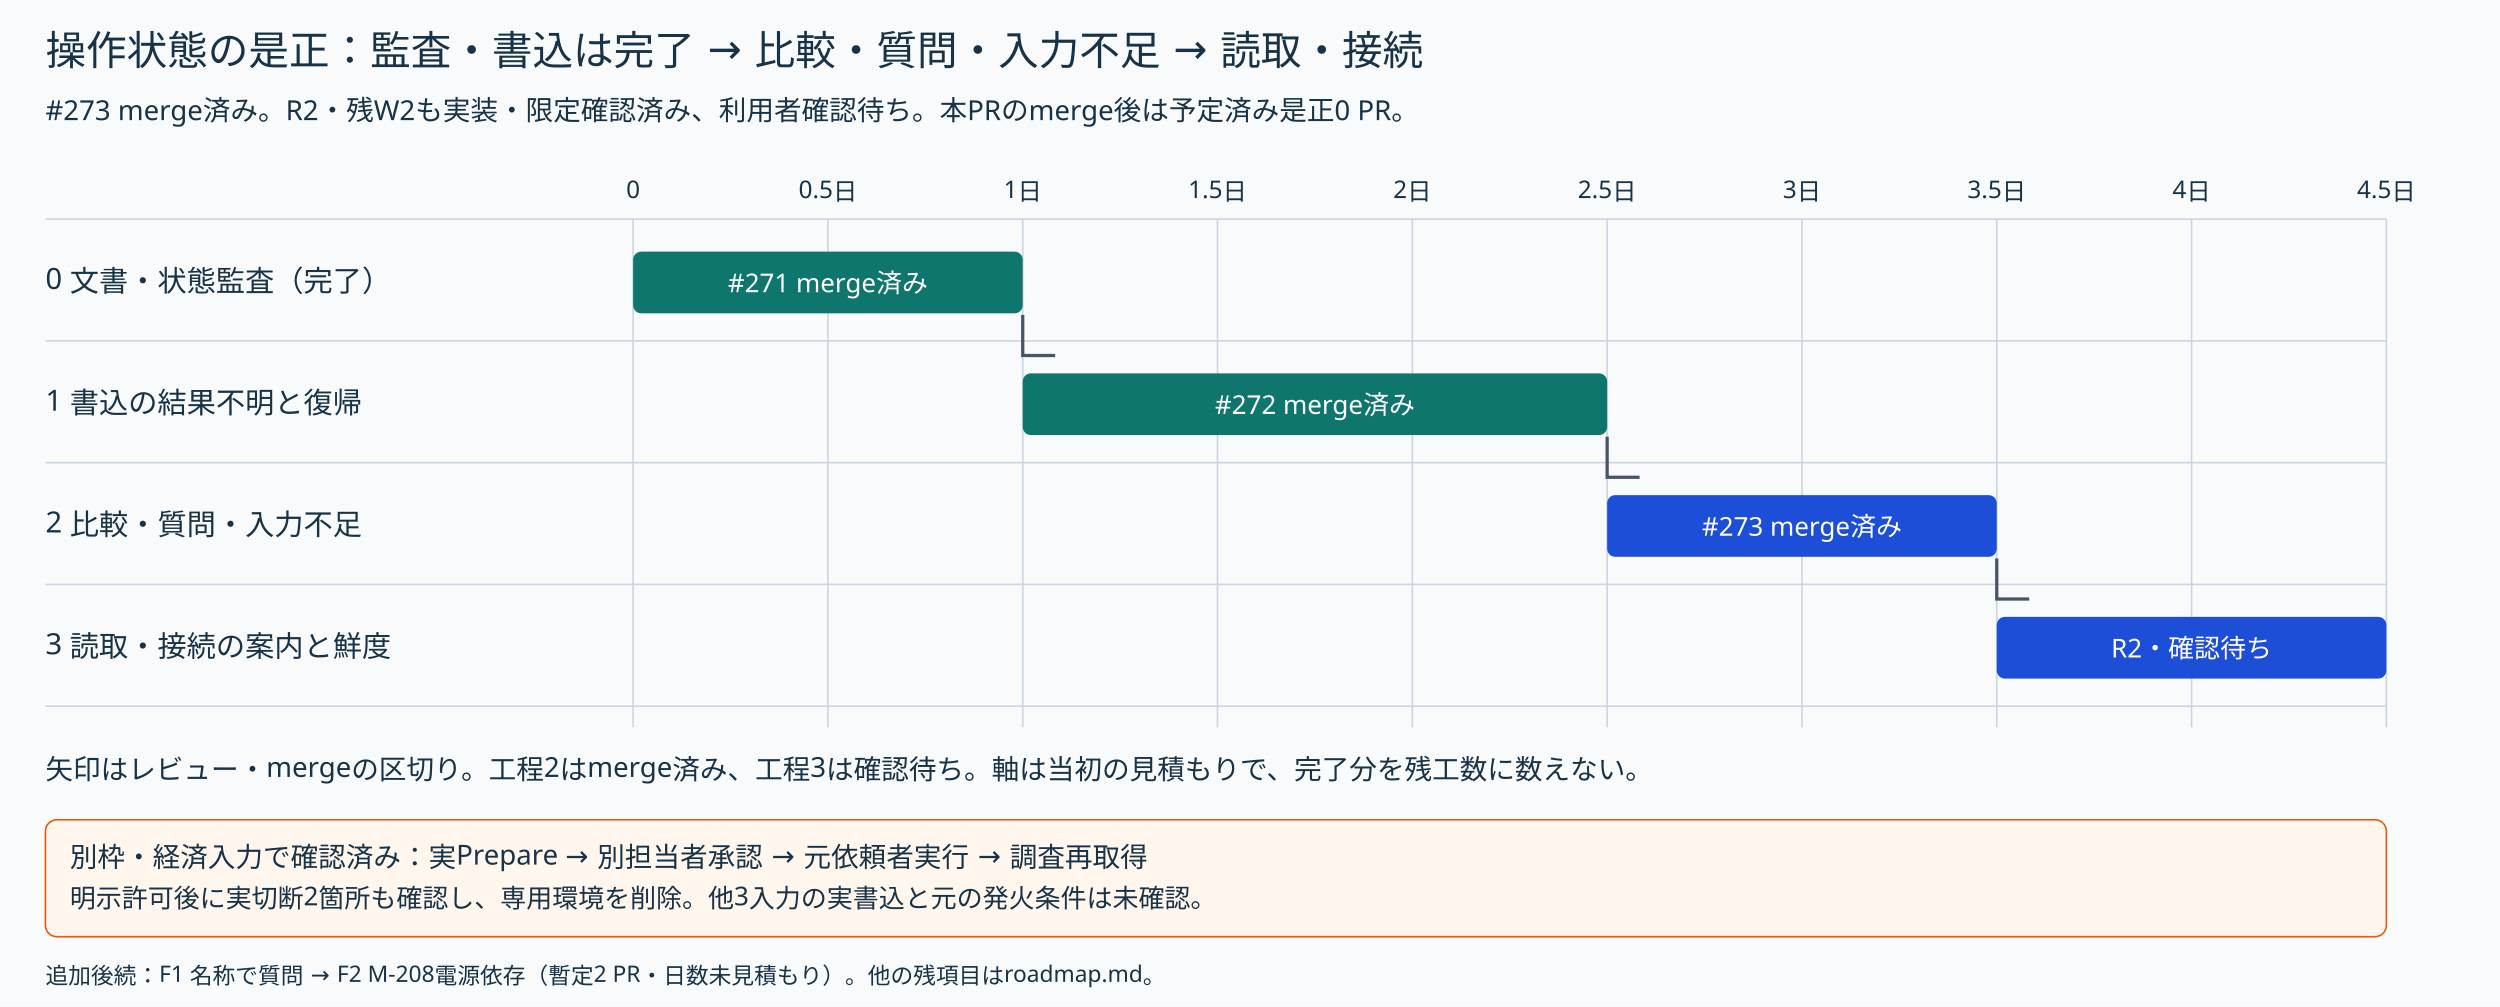
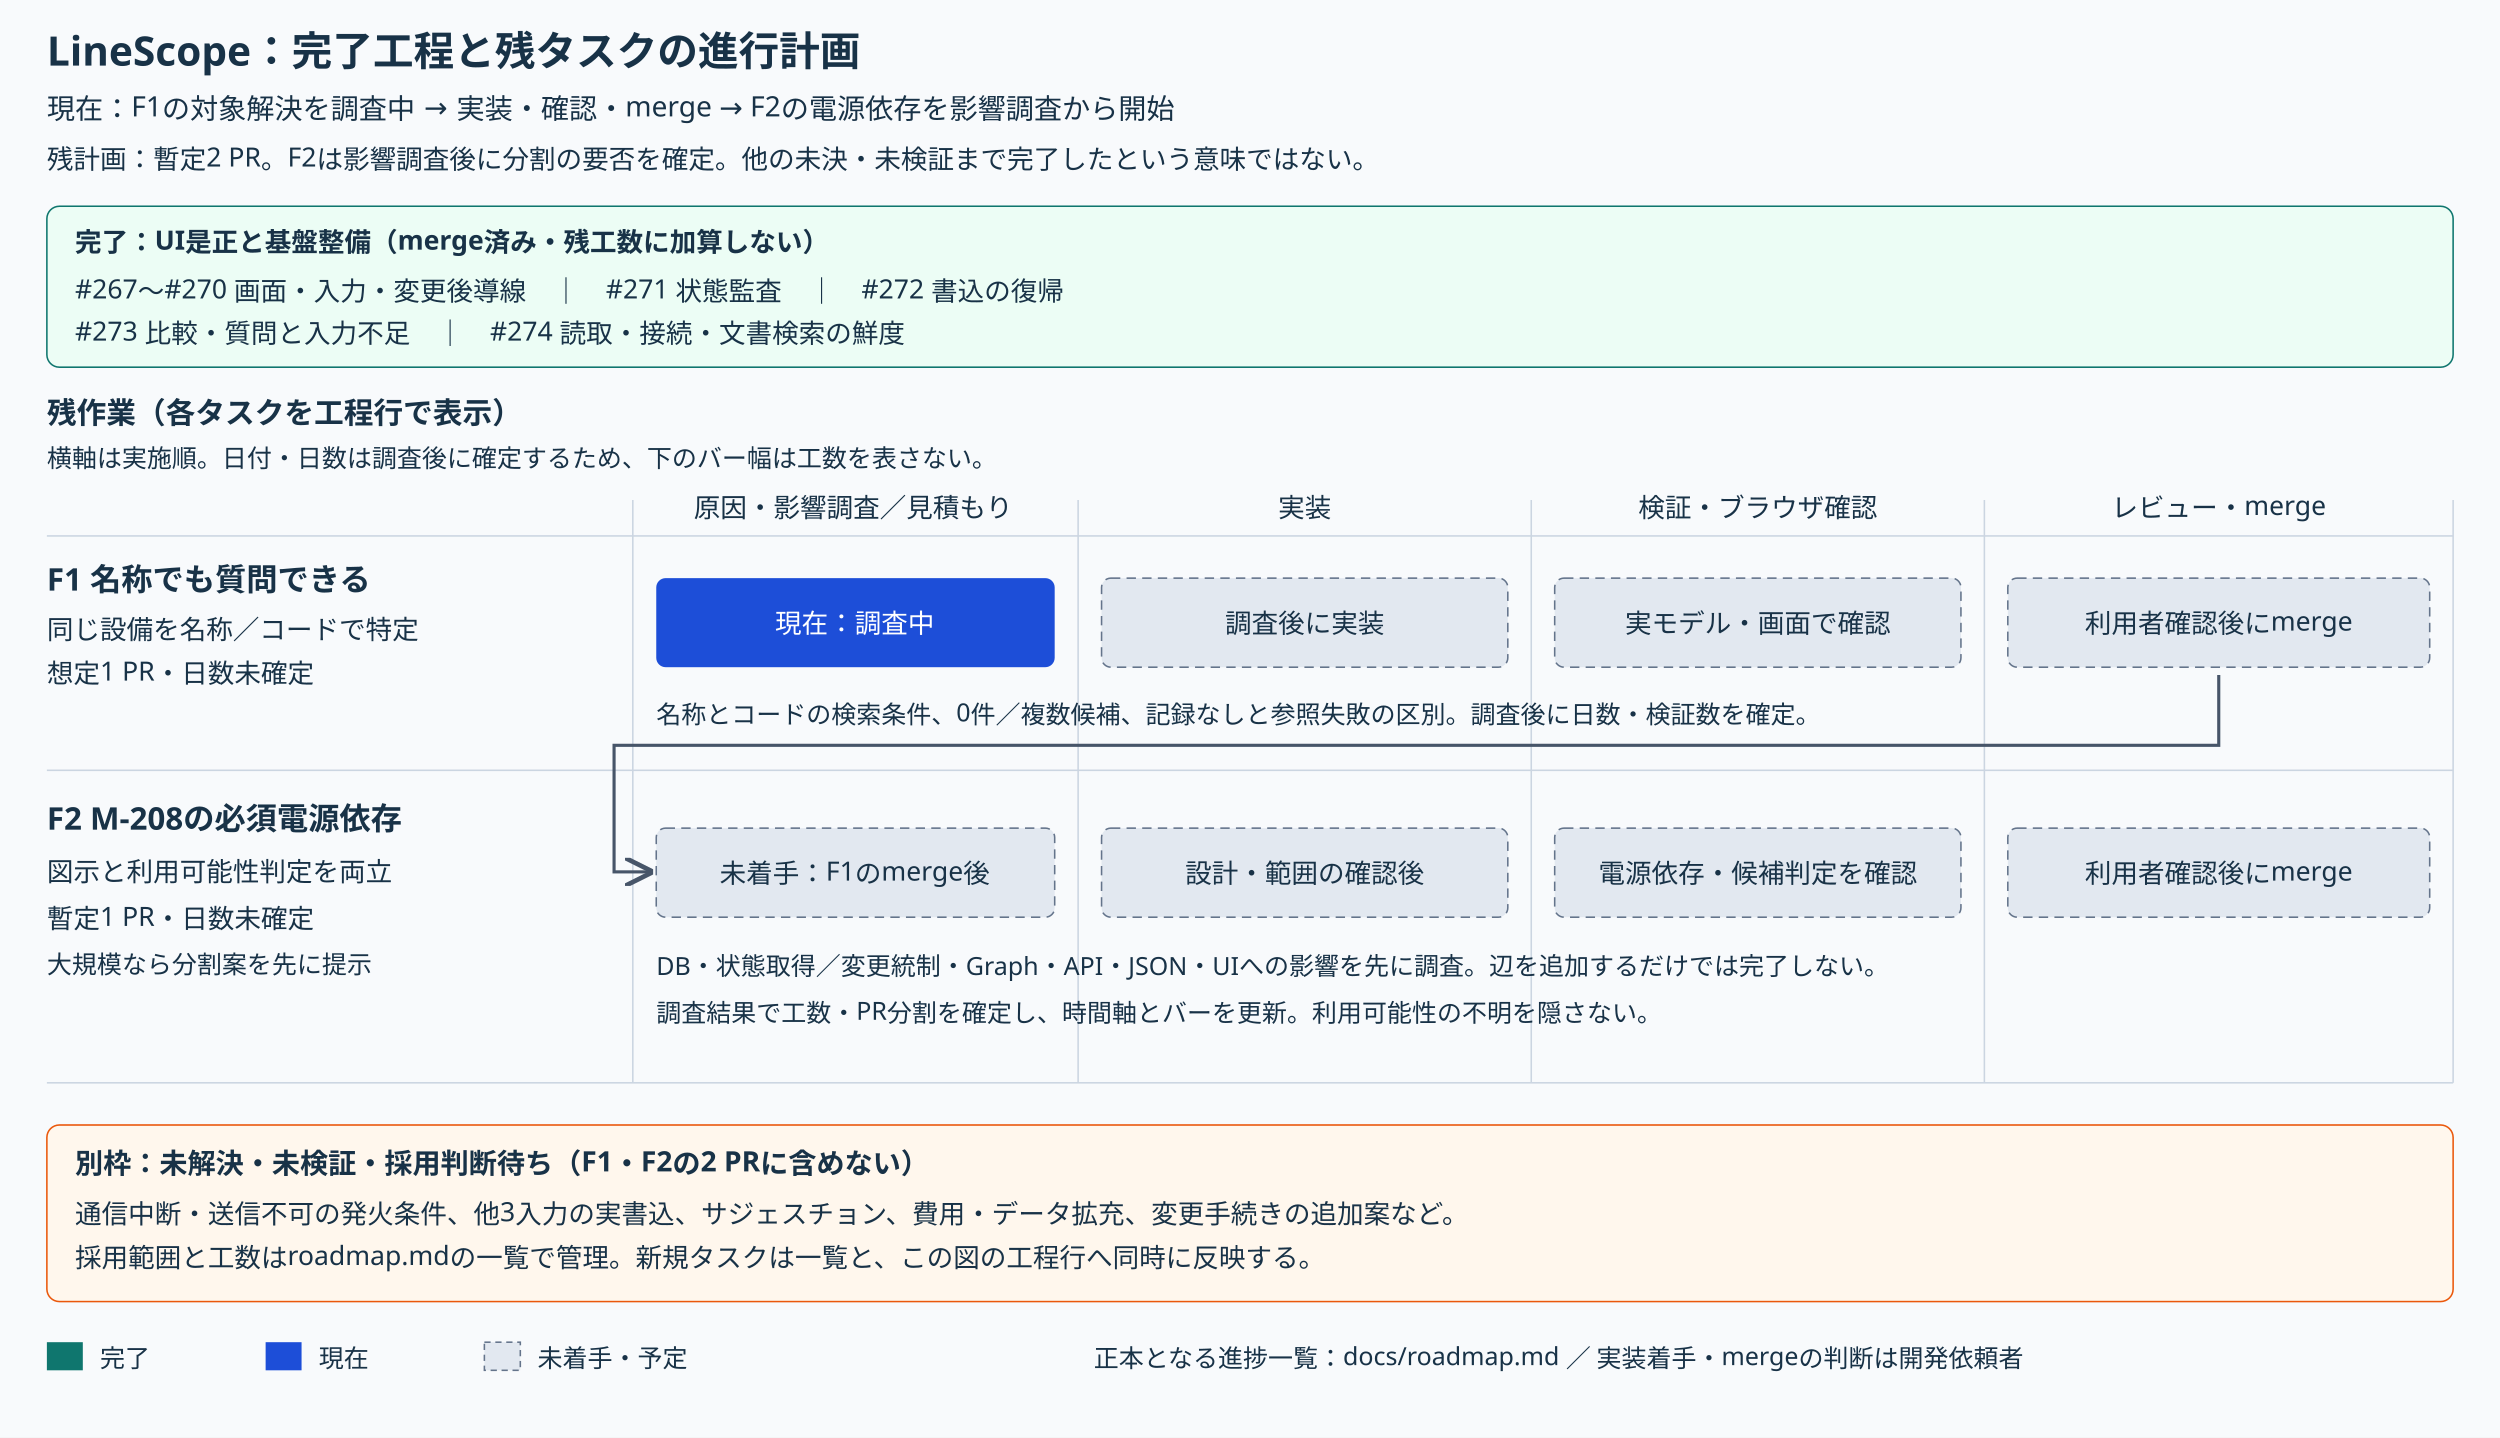
- <svg xmlns="http://www.w3.org/2000/svg" width="1540" height="620" viewBox="0 0 1540 620" role="img" aria-labelledby="title desc">
-   <rect width="1540" height="620" fill="#f8fafc" />
+ <svg xmlns="http://www.w3.org/2000/svg" width="1600" height="920" viewBox="0 0 1600 920" role="img" aria-labelledby="title desc">
+   <defs>
+     <marker id="arrow" markerWidth="9" markerHeight="9" refX="8" refY="4.5" orient="auto">
+       <path d="M0 0L9 4.5L0 9" fill="none" stroke="#475569" stroke-width="1.5" />
+     </marker>
+   </defs>
+   <rect width="1600" height="920" fill="#f8fafc" />
  <g font-family="sans-serif" fill="#183247">
-     <text x="28" y="40" font-size="25">操作状態の是正：監査・書込は完了 → 比較・質問・入力不足 → 読取・接続</text>
-     <text x="28" y="74" font-size="17">#273 merge済み。R2・残W2も実装・限定確認済み、利用者確認待ち。本PRのmerge後は予定済み是正0 PR。</text>
-     <g stroke="#cbd5e1" stroke-width="1">
-       <path d="M390 135V448 M510 135V448 M630 135V448 M750 135V448 M870 135V448 M990 135V448 M1110 135V448 M1230 135V448 M1350 135V448 M1470 135V448" />
-       <path d="M28 135H1470 M28 210H1470 M28 285H1470 M28 360H1470 M28 435H1470" />
+     <text x="30" y="42" font-size="26" font-weight="bold">LineScope：完了工程と残タスクの進行計画</text>
+     <text x="30" y="76" font-size="18">現在：F1の対象解決を調査中 → 実装・確認・merge → F2の電源依存を影響調査から開始</text>
+     <text x="30" y="108" font-size="17">残計画：暫定2 PR。F2は影響調査後に分割の要否を確定。他の未決・未検証まで完了したという意味ではない。</text>
+     <g font-size="17">
+       <rect x="30" y="132" width="1540" height="103" rx="8" fill="#ecfdf5" stroke="#0f766e" />
+       <text x="48" y="161" font-weight="bold">完了：UI是正と基盤整備（merge済み・残工数に加算しない）</text>
+       <text x="48" y="191">#267〜#270 画面・入力・変更後導線　｜　#271 状態監査　｜　#272 書込の復帰</text>
+       <text x="48" y="218">#273 比較・質問と入力不足　｜　#274 読取・接続・文書検索の鮮度</text>
    </g>
-     <g font-size="15" text-anchor="middle">
-       <text x="390" y="122">0</text>
-       <text x="510" y="122">0.5日</text>
-       <text x="630" y="122">1日</text>
-       <text x="750" y="122">1.5日</text>
-       <text x="870" y="122">2日</text>
-       <text x="990" y="122">2.5日</text>
-       <text x="1110" y="122">3日</text>
-       <text x="1230" y="122">3.5日</text>
-       <text x="1350" y="122">4日</text>
-       <text x="1470" y="122">4.5日</text>
+     <text x="30" y="271" font-size="19" font-weight="bold">残作業（各タスクを工程行で表示）</text>
+     <text x="30" y="299" font-size="16">横軸は実施順。日付・日数は調査後に確定するため、下のバー幅は工数を表さない。</text>
+     <g stroke="#cbd5e1">
+       <path d="M30 343H1570 M30 493H1570 M30 693H1570" />
+       <path d="M405 320V693 M690 320V693 M980 320V693 M1270 320V693 M1570 320V693" />
    </g>
-     <g font-size="18">
-       <text x="28" y="178">0 文書・状態監査（完了）</text>
-       <text x="28" y="253">1 書込の結果不明と復帰</text>
-       <text x="28" y="328">2 比較・質問・入力不足</text>
-       <text x="28" y="403">3 読取・接続の案内と鮮度</text>
+     <g font-size="17" text-anchor="middle">
+       <text x="546" y="331">原因・影響調査／見積もり</text>
+       <text x="835" y="331">実装</text>
+       <text x="1125" y="331">検証・ブラウザ確認</text>
+       <text x="1420" y="331">レビュー・merge</text>
    </g>
-     <rect x="390" y="155" width="240" height="38" rx="5" fill="#0f766e" />
-     <rect x="630" y="230" width="360" height="38" rx="5" fill="#0f766e" />
-     <rect x="990" y="305" width="240" height="38" rx="5" fill="#1d4ed8" />
-     <rect x="1230" y="380" width="240" height="38" rx="5" fill="#1d4ed8" />
-     <g fill="white" font-size="16" text-anchor="middle">
-       <text x="510" y="180">#271 merge済み</text>
-       <text x="810" y="255">#272 merge済み</text>
-       <text x="1110" y="330">#273 merge済み</text>
-       <text x="1350" y="405">R2・確認待ち</text>
+     <text x="30" y="378" font-size="20" font-weight="bold">F1 名称でも質問できる</text>
+     <text x="30" y="409" font-size="17">同じ設備を名称／コードで特定</text>
+     <text x="30" y="437" font-size="17">想定1 PR・日数未確定</text>
+     <rect x="420" y="370" width="255" height="57" rx="6" fill="#1d4ed8" />
+     <g fill="#e2e8f0" stroke="#64748b" stroke-dasharray="6 4">
+       <rect x="705" y="370" width="260" height="57" rx="6" />
+       <rect x="995" y="370" width="260" height="57" rx="6" />
+       <rect x="1285" y="370" width="270" height="57" rx="6" />
    </g>
-     <path d="M630 194V219H650 M990 269V294H1010 M1230 344V369H1250" fill="none" stroke="#475569" stroke-width="2" />
-     <text x="28" y="480" font-size="17">矢印はレビュー・mergeの区切り。工程2はmerge済み、工程3は確認待ち。軸は当初の見積もりで、完了分を残工数に数えない。</text>
-     <rect x="28" y="505" width="1442" height="72" rx="7" fill="#fff7ed" stroke="#ea580c" />
-     <text x="43" y="534" font-size="17">別枠・経済入力で確認済み：実Prepare → 別担当者承認 → 元依頼者実行 → 調査再取得</text>
-     <text x="43" y="559" font-size="16">明示許可後に実切断2箇所も確認し、専用環境を削除。他3入力の実書込と元の発火条件は未確認。</text>
-     <text x="28" y="606" font-size="14">追加後続：F1 名称で質問 → F2 M-208電源依存（暫定2 PR・日数未見積もり）。他の残項目はroadmap.md。</text>
+     <g font-size="17" text-anchor="middle">
+       <text x="547" y="405" fill="white">現在：調査中</text>
+       <text x="835" y="405">調査後に実装</text>
+       <text x="1125" y="405">実モデル・画面で確認</text>
+       <text x="1420" y="405">利用者確認後にmerge</text>
+     </g>
+     <text x="420" y="463" font-size="16">名称とコードの検索条件、0件／複数候補、記録なしと参照失敗の区別。調査後に日数・検証数を確定。</text>
+     <path d="M1420 432V477H393V558H416" fill="none" stroke="#475569" stroke-width="2" marker-end="url(#arrow)" />
+     <text x="30" y="531" font-size="20" font-weight="bold">F2 M-208の必須電源依存</text>
+     <text x="30" y="564" font-size="17">図示と利用可能性判定を両立</text>
+     <text x="30" y="594" font-size="17">暫定1 PR・日数未確定</text>
+     <text x="30" y="623" font-size="16">大規模なら分割案を先に提示</text>
+     <g fill="#e2e8f0" stroke="#64748b" stroke-dasharray="6 4">
+       <rect x="420" y="530" width="255" height="57" rx="6" />
+       <rect x="705" y="530" width="260" height="57" rx="6" />
+       <rect x="995" y="530" width="260" height="57" rx="6" />
+       <rect x="1285" y="530" width="270" height="57" rx="6" />
+     </g>
+     <g font-size="17" text-anchor="middle">
+       <text x="547" y="565">未着手：F1のmerge後</text>
+       <text x="835" y="565">設計・範囲の確認後</text>
+       <text x="1125" y="565">電源依存・候補判定を確認</text>
+       <text x="1420" y="565">利用者確認後にmerge</text>
+     </g>
+     <text x="420" y="624" font-size="16">DB・状態取得／変更統制・Graph・API・JSON・UIへの影響を先に調査。辺を追加するだけでは完了しない。</text>
+     <text x="420" y="654" font-size="16">調査結果で工数・PR分割を確定し、時間軸とバーを更新。利用可能性の不明を隠さない。</text>
+     <rect x="30" y="720" width="1540" height="113" rx="8" fill="#fff7ed" stroke="#ea580c" />
+     <text x="48" y="751" font-size="18" font-weight="bold">別枠：未解決・未検証・採用判断待ち（F1・F2の2 PRに含めない）</text>
+     <text x="48" y="783" font-size="17">通信中断・送信不可の発火条件、他3入力の実書込、サジェスチョン、費用・データ拡充、変更手続きの追加案など。</text>
+     <text x="48" y="811" font-size="17">採用範囲と工数はroadmap.mdの一覧で管理。新規タスクは一覧と、この図の工程行へ同時に反映する。</text>
+     <g font-size="16">
+       <rect x="30" y="859" width="23" height="18" fill="#0f766e" />
+       <text x="64" y="875">完了</text>
+       <rect x="170" y="859" width="23" height="18" fill="#1d4ed8" />
+       <text x="204" y="875">現在</text>
+       <rect x="310" y="859" width="23" height="18" fill="#e2e8f0" stroke="#64748b" stroke-dasharray="4 3" />
+       <text x="344" y="875">未着手・予定</text>
+       <text x="700" y="875">正本となる進捗一覧：docs/roadmap.md ／ 実装着手・mergeの判断は開発依頼者</text>
+     </g>
  </g>
</svg>
